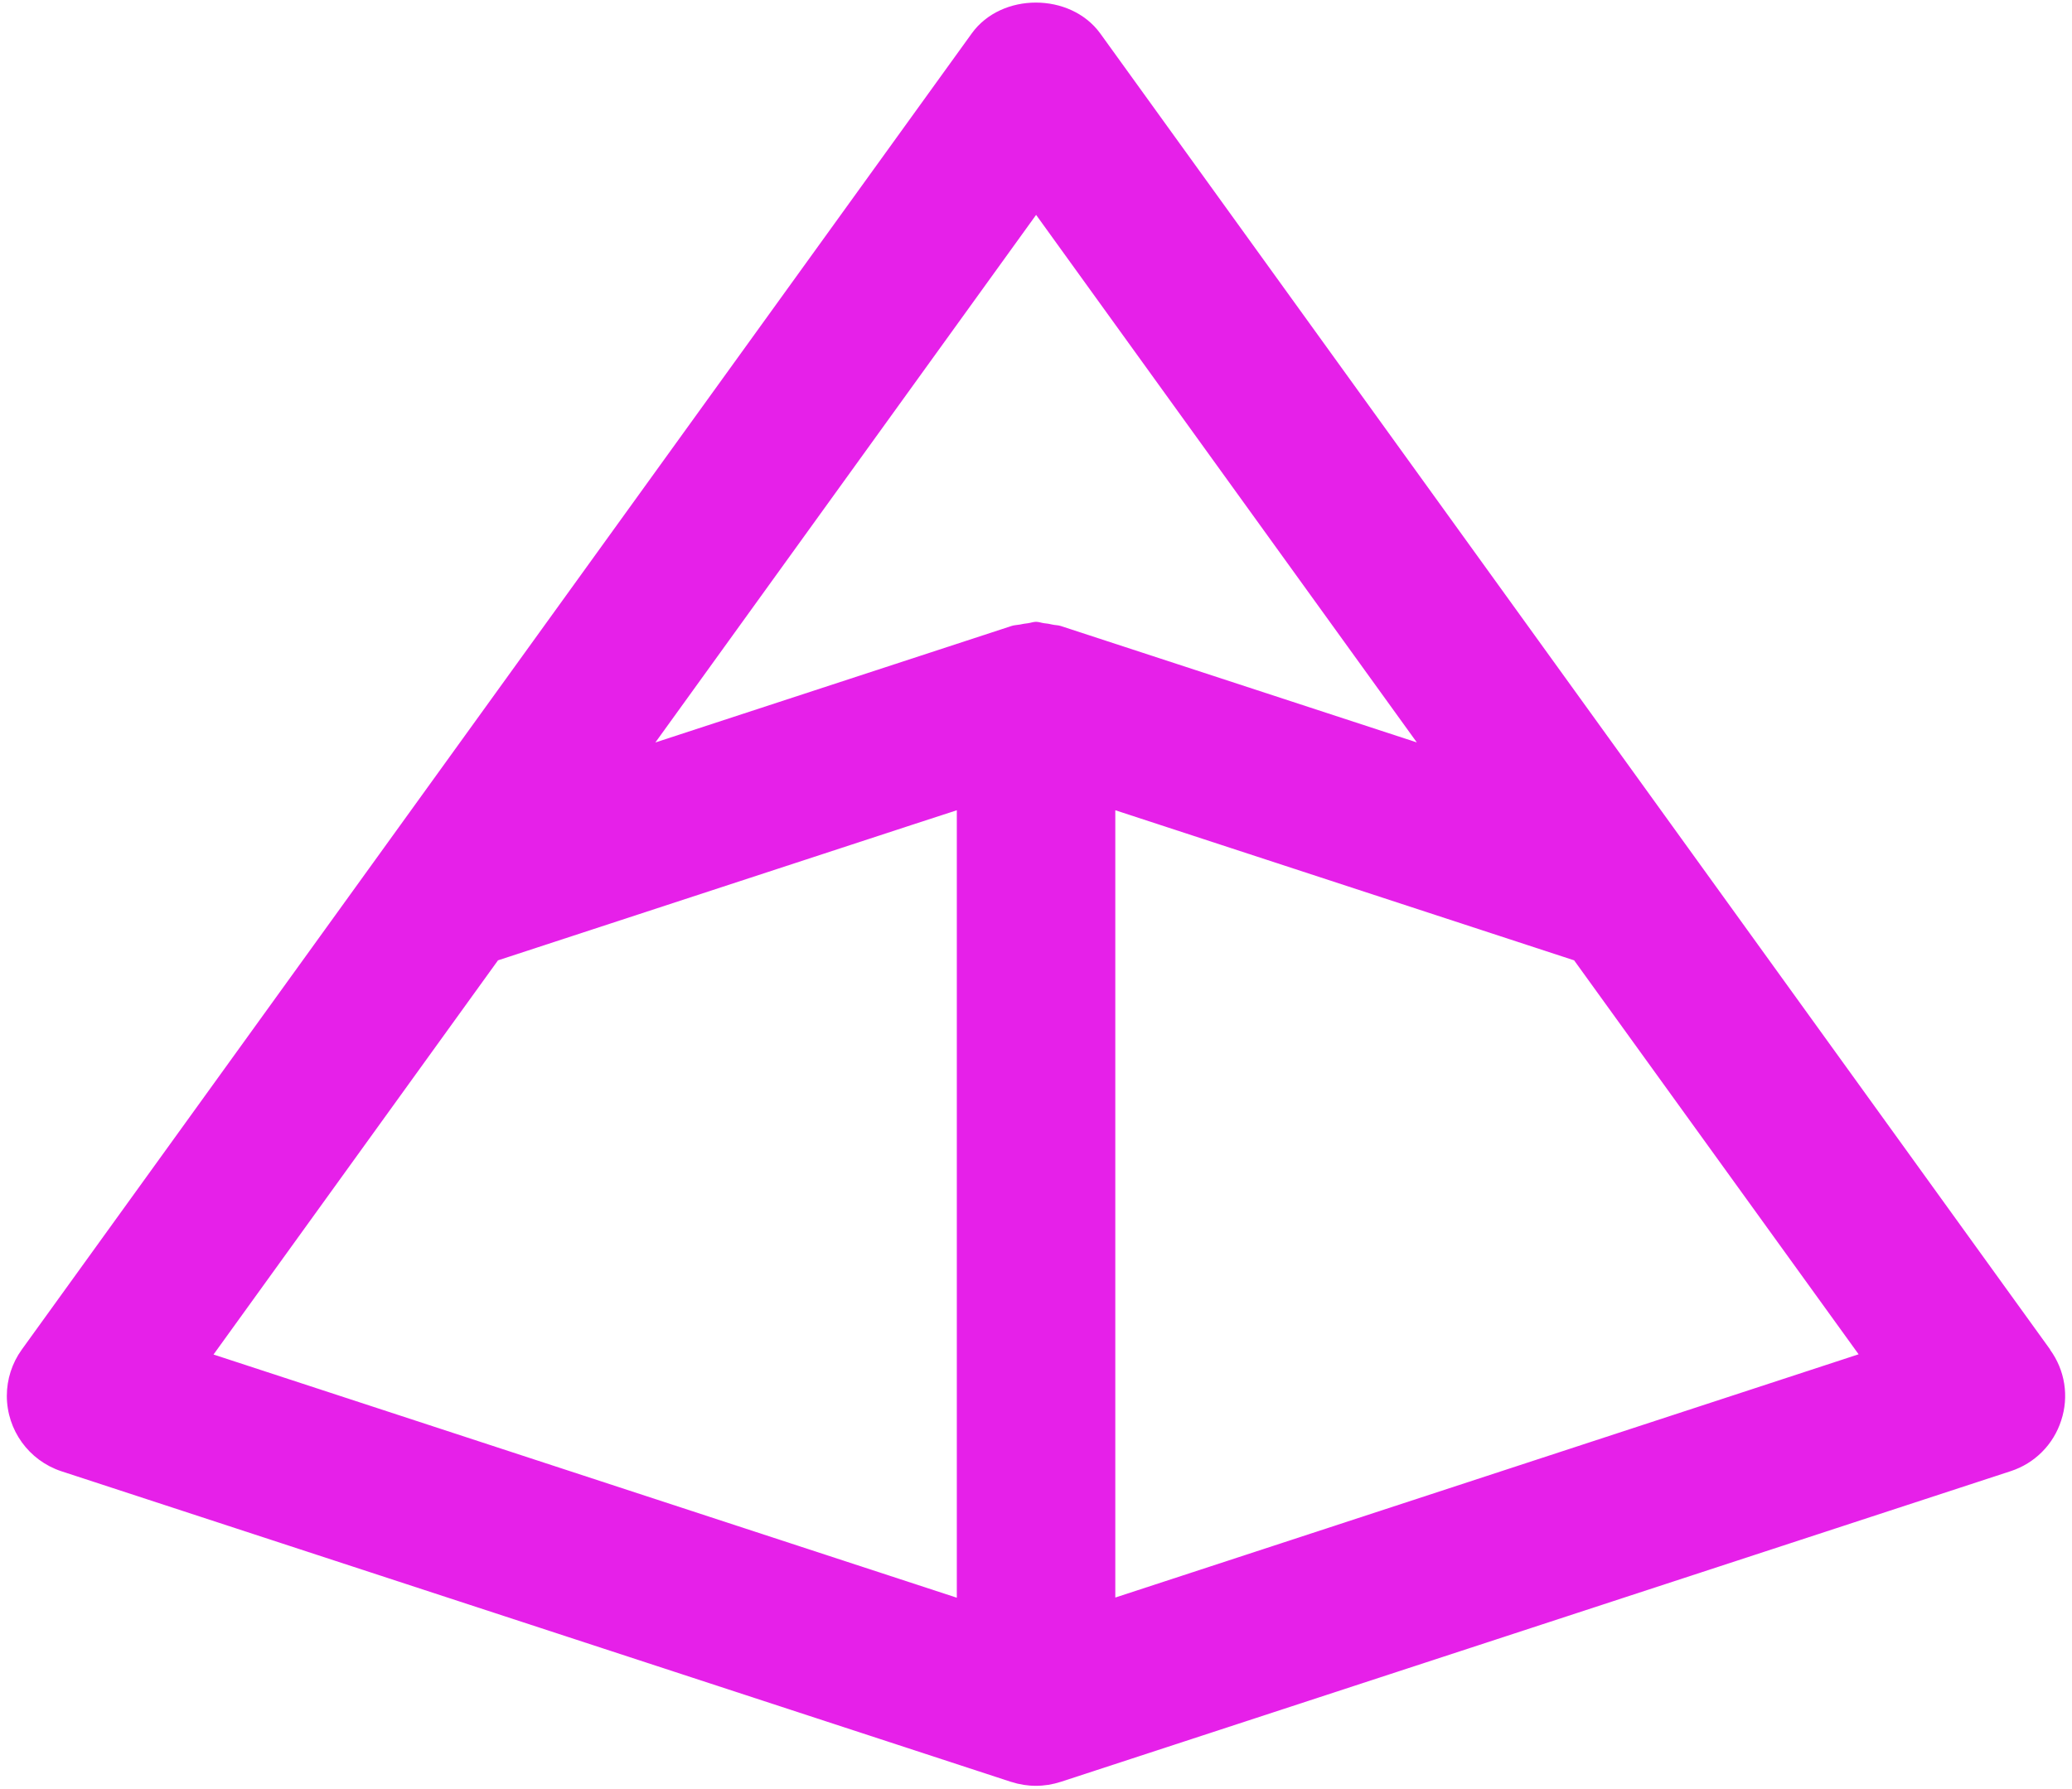
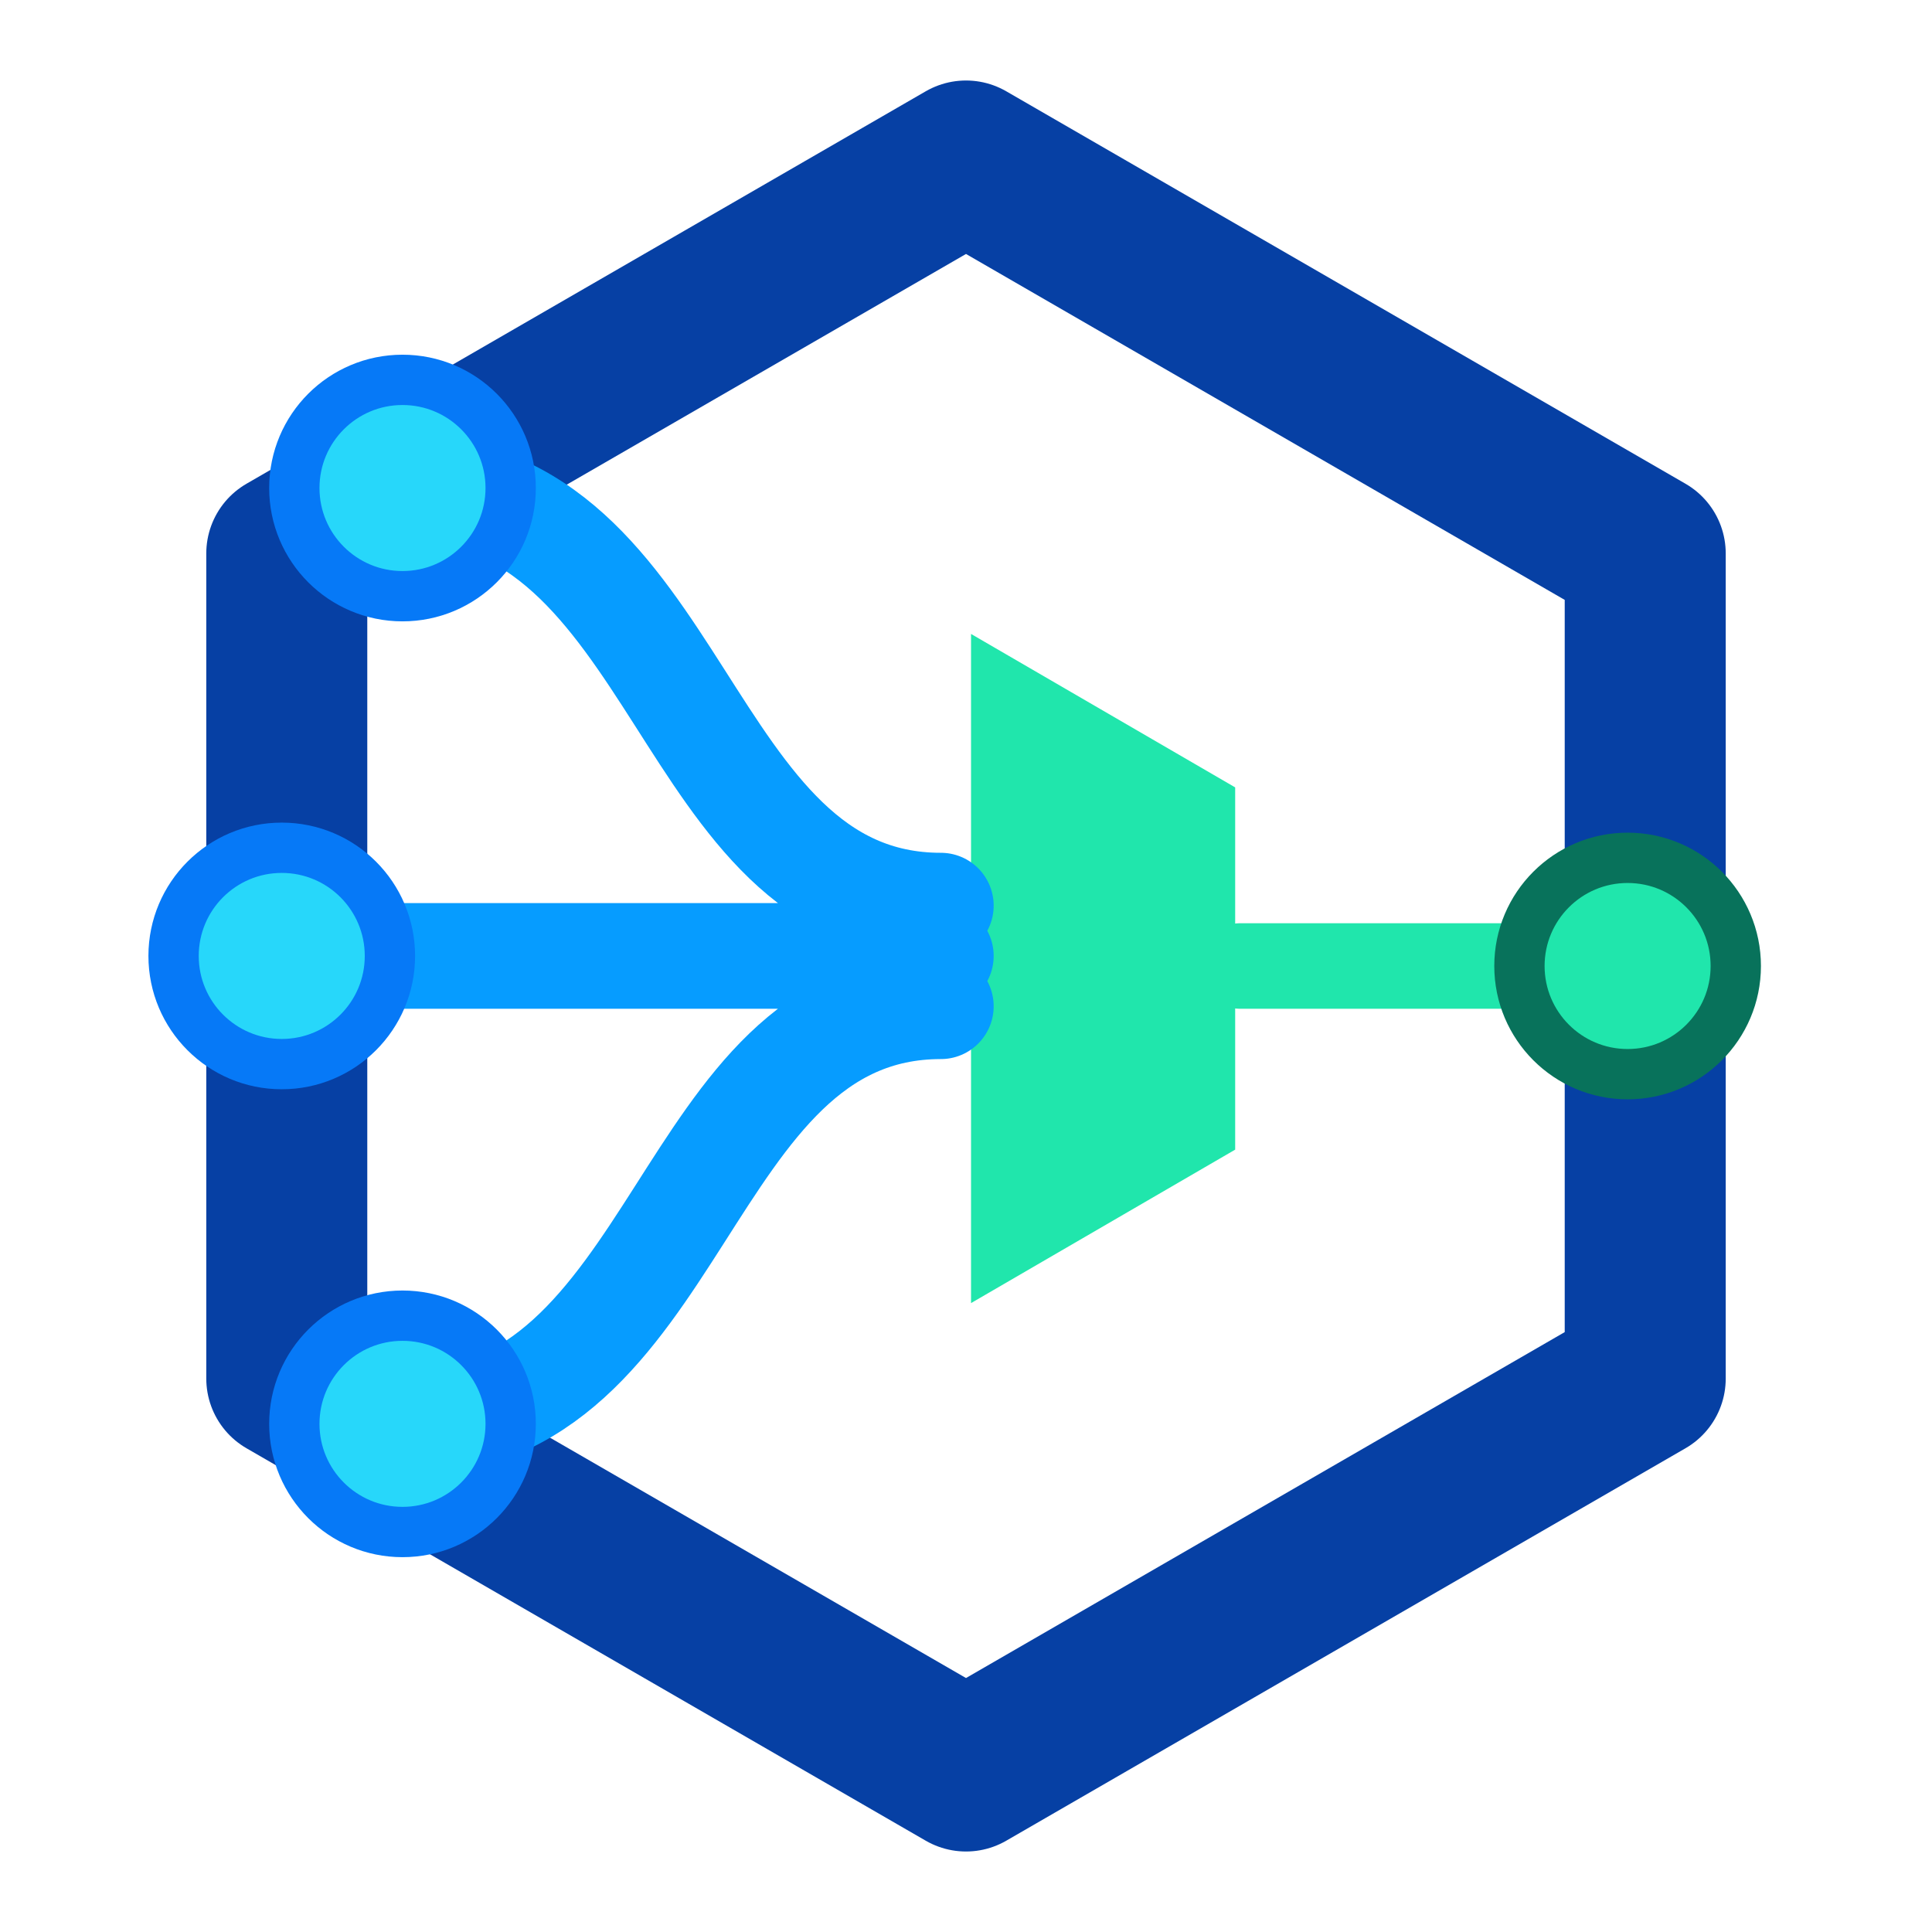
- <svg xmlns="http://www.w3.org/2000/svg" fill="none" viewBox="0 0 139 120">
-   <path fill="#E620E9" d="M137.542 90.563 73.808 2.241c-2.006-2.757-6.632-2.757-8.617 0L1.456 90.563a5.318 5.318 0 0 0-.998 3.101 5.331 5.331 0 0 0 3.642 5.05l63.735 20.851h.01a5.31 5.31 0 0 0 3.293 0h.01l63.735-20.85a5.265 5.265 0 0 0 3.393-3.406 5.244 5.244 0 0 0-.749-4.746h.015Zm-68.04-76.151 25.545 35.403-23.889-7.813c-.184-.06-.38-.05-.564-.094a3.488 3.488 0 0 0-.549-.09c-.184-.025-.359-.095-.543-.095-.185 0-.355.07-.54.095-.184.02-.368.05-.548.09-.19.035-.384.035-.554.094L44.115 49.77l-.15.05L69.513 14.41h-.01ZM33.408 64.438l27.811-9.104 2.969-.967v52.838L14.324 90.887l19.084-26.449Zm41.412 42.757V54.367l30.78 10.071 19.085 26.434-49.87 16.323h.005Z" />
+ <svg xmlns="http://www.w3.org/2000/svg" viewBox="0 0 768 768" fill="none" role="img" aria-labelledby="title">
+   <path d="M384 64 654 220v328L384 704 114 548V220L384 64Z" stroke="#0640A4" stroke-width="64" stroke-linejoin="round" />
+   <path d="M386 252v266l105-61V313l-105-61Z" fill="#20E6AC" />
+   <path d="M112 380h262M160 194c112 0 110 166 214 166M160 566c112 0 110-166 214-166" stroke="#069CFF" stroke-width="42" stroke-linecap="round" />
+   <path d="M493 384h154" stroke="#20E6AC" stroke-width="34" stroke-linecap="round" />
+   <g fill="#27D7FA" stroke="#0679F7" stroke-width="20">
+     <circle cx="112" cy="380" r="43" />
+     <circle cx="160" cy="194" r="43" />
+     <circle cx="160" cy="566" r="43" />
+   </g>
+   <circle cx="647" cy="384" r="43" fill="#20E6AC" stroke="#08725B" stroke-width="20" />
</svg>
